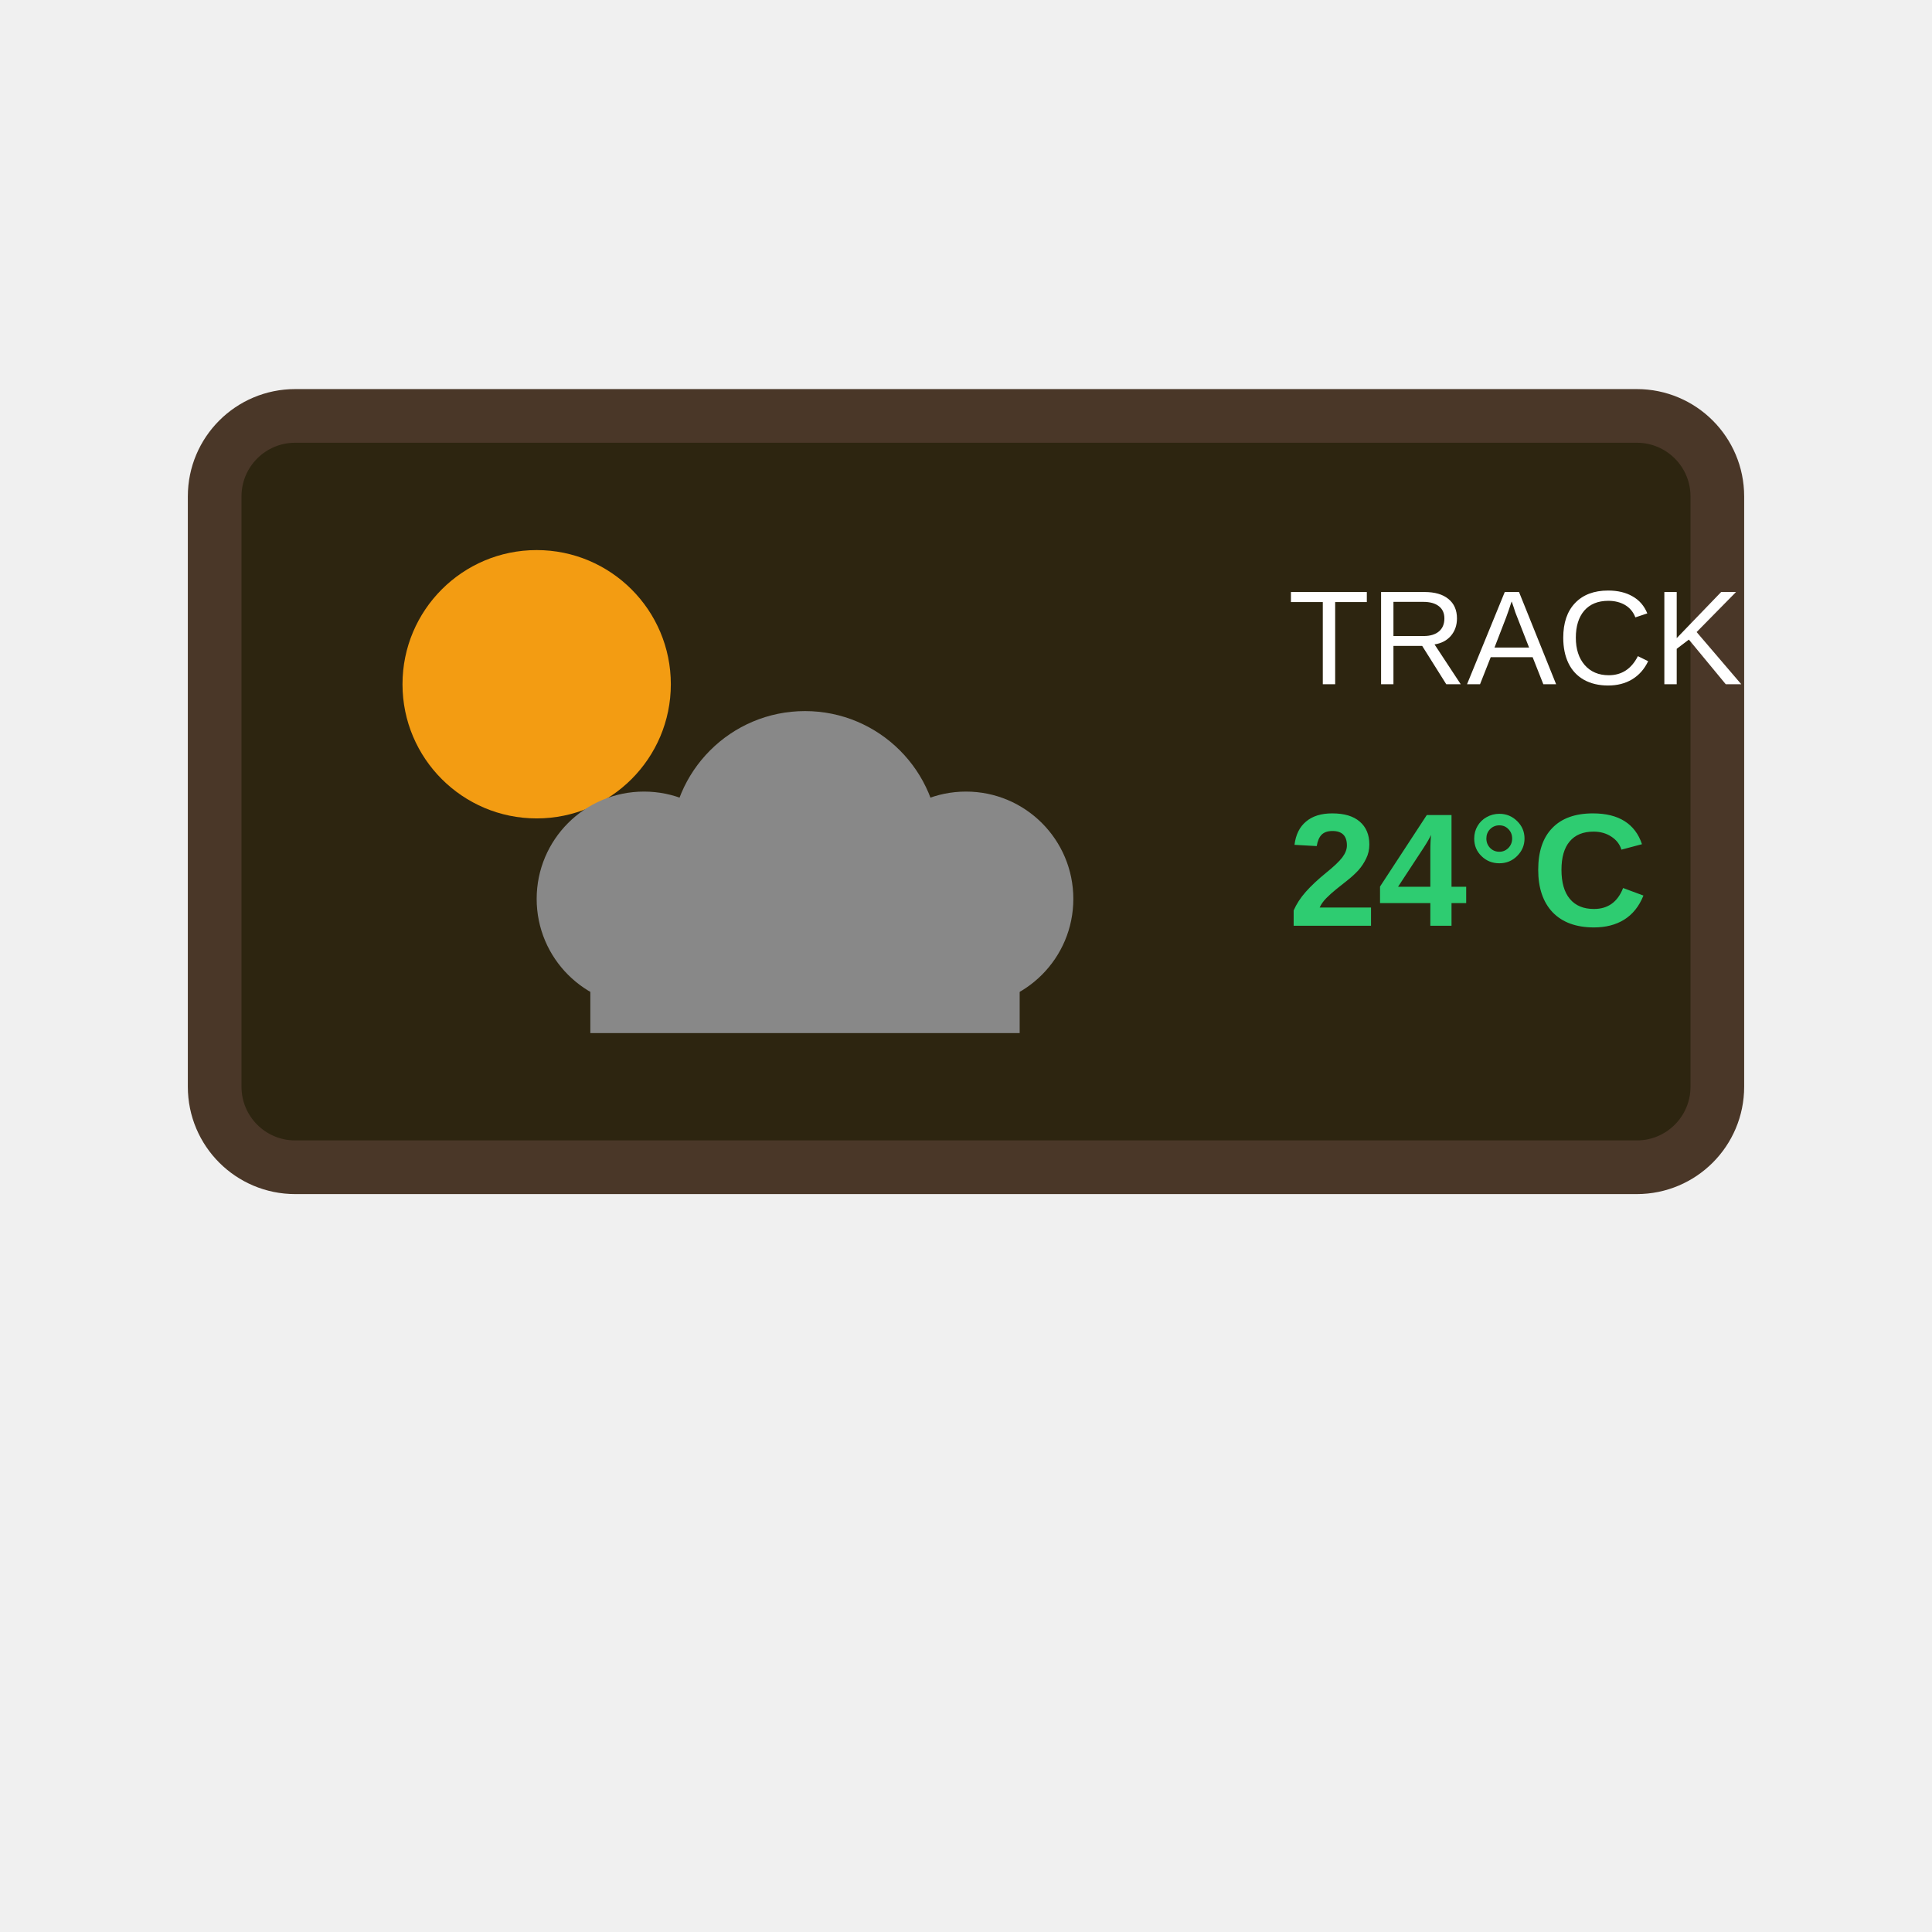
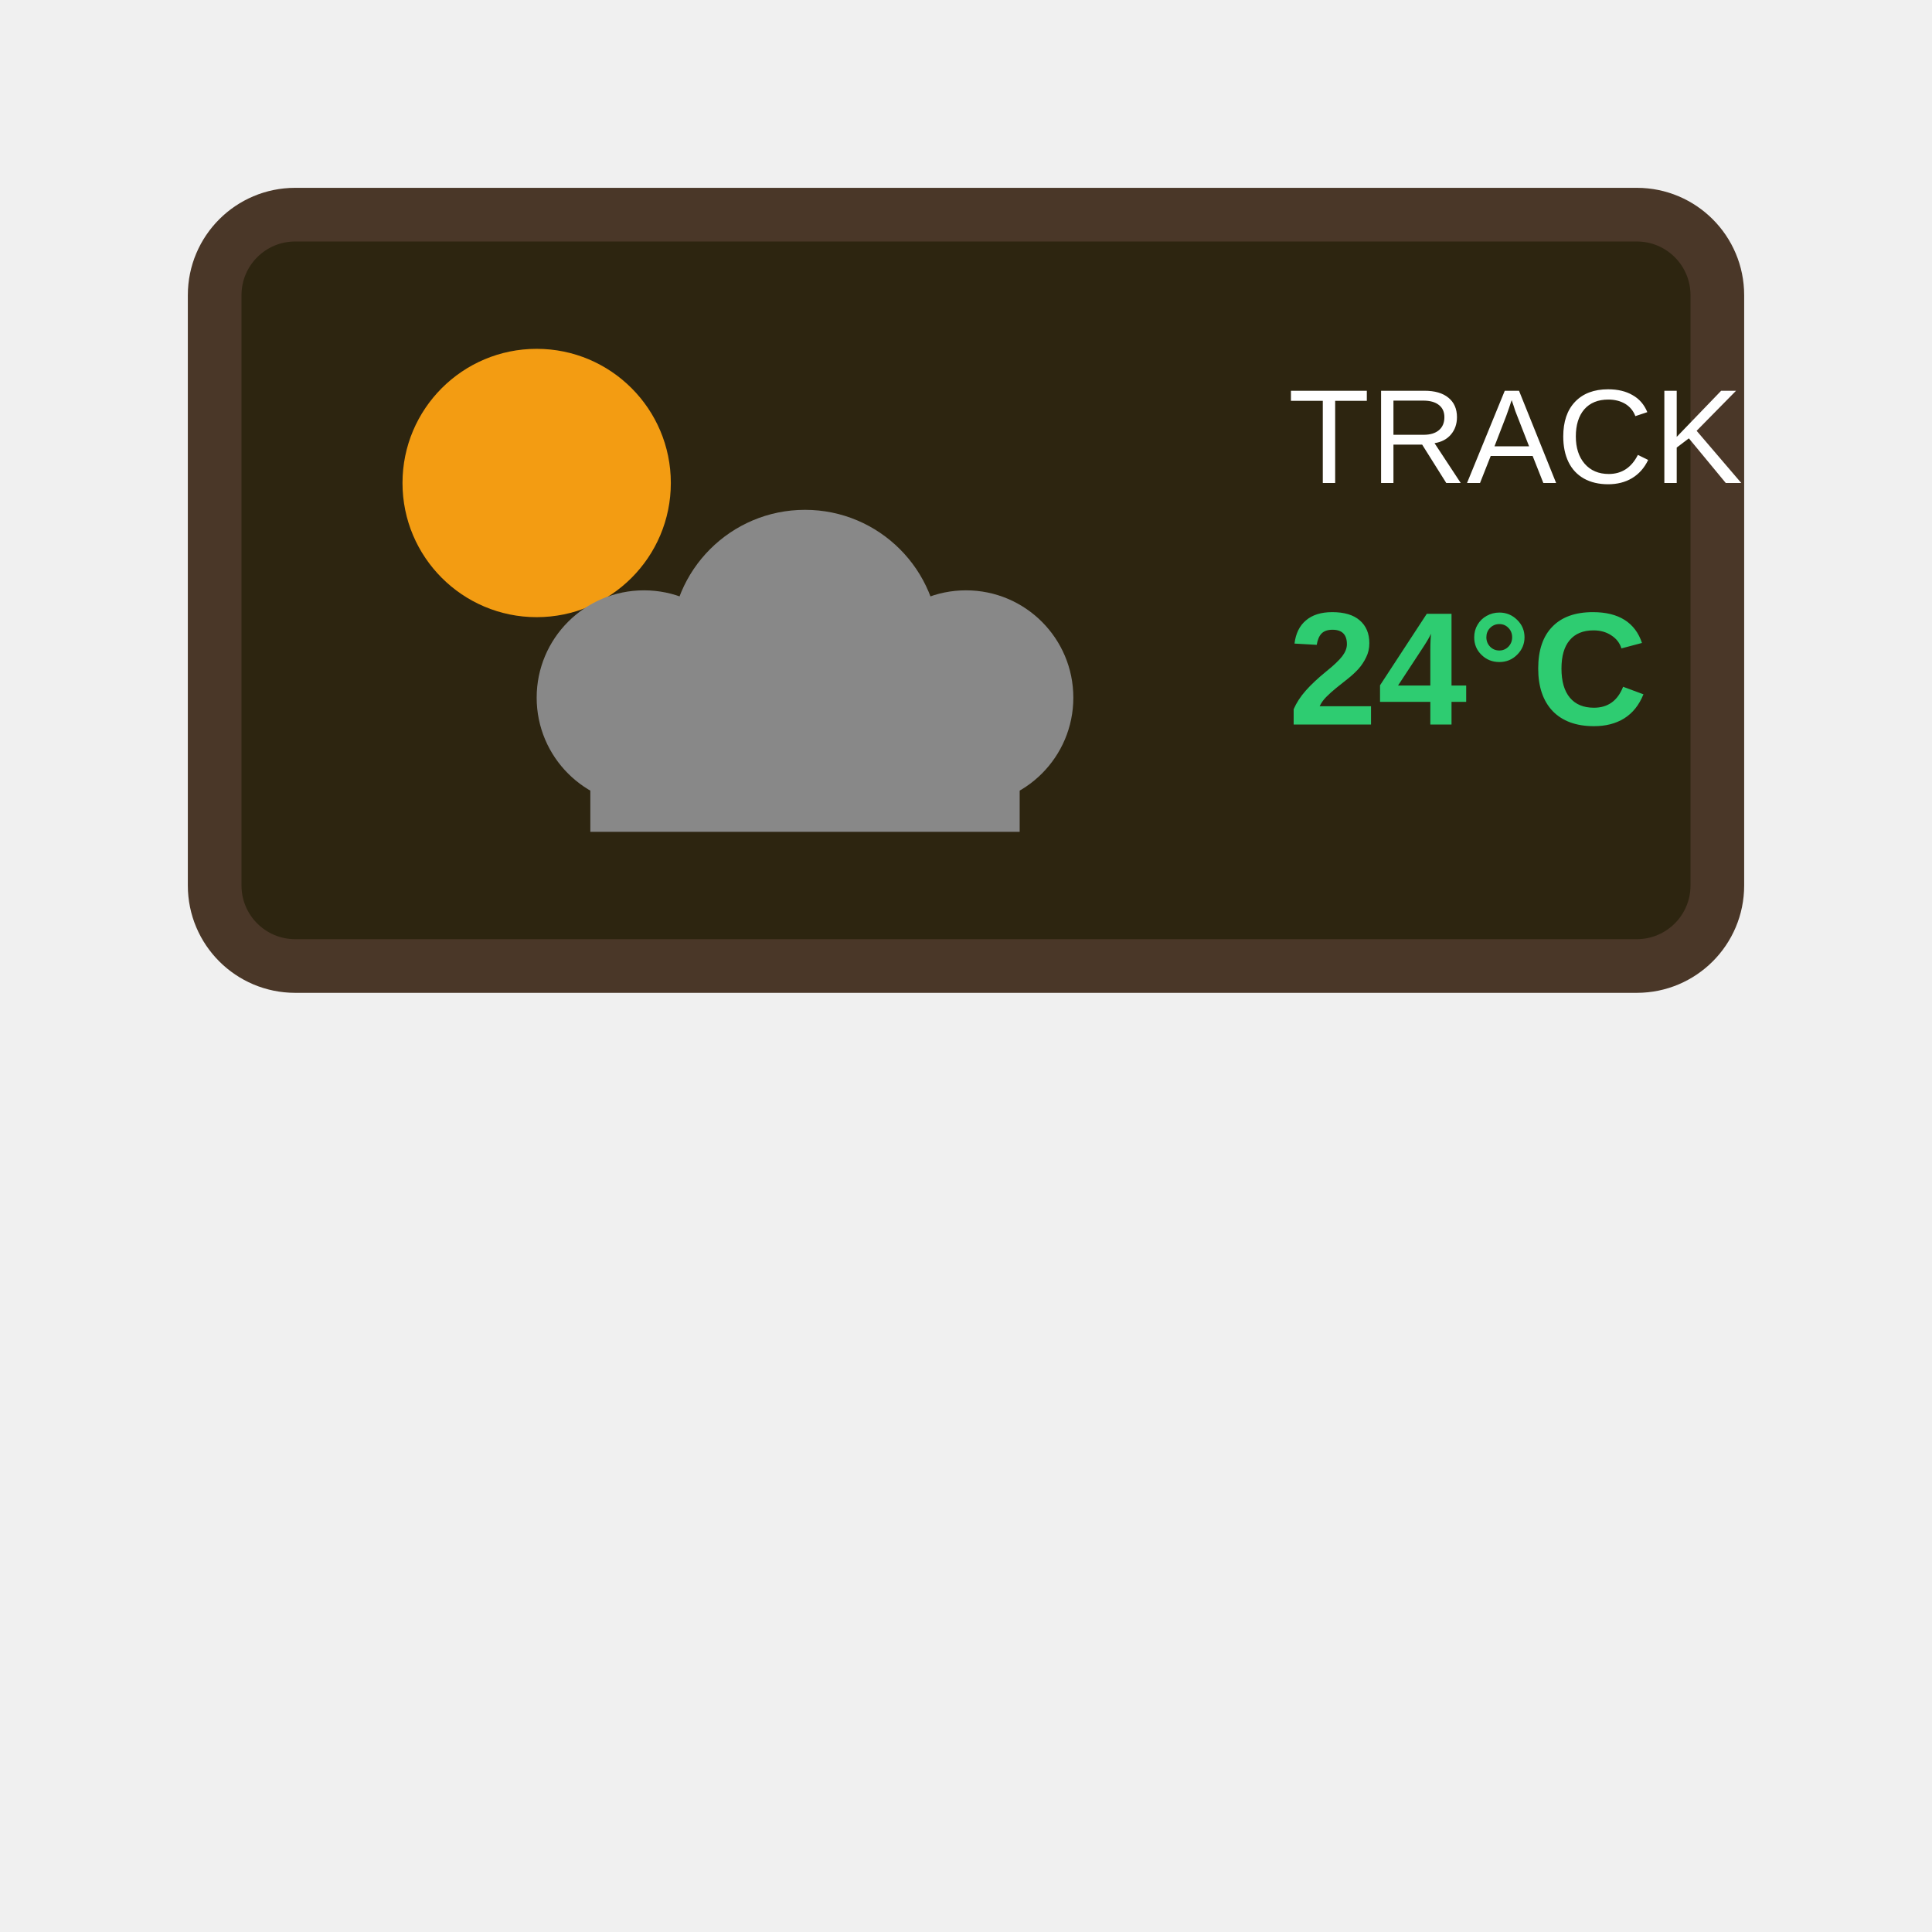
<svg xmlns="http://www.w3.org/2000/svg" viewBox="0 0 144 144">
-   <rect x="16" y="31" width="112" height="56" rx="6" fill="#2d2510" stroke="#4a3728" stroke-width="4" />
-   <circle cx="40" cy="51" r="10" fill="#f39c12" />
-   <circle cx="48" cy="67" r="8" fill="#888888" />
-   <circle cx="60" cy="63" r="10" fill="#888888" />
-   <circle cx="72" cy="67" r="8" fill="#888888" />
-   <rect x="44" y="67" width="32" height="10" fill="#888888" />
-   <text x="96" y="51" fill="#ffffff" font-family="Arial, sans-serif" font-size="10">TRACK</text>
-   <text x="96" y="69" fill="#2ecc71" font-family="Arial, sans-serif" font-size="12" font-weight="bold">24°C</text>
+   <rect x="16" y="16" width="112" height="56" rx="6" fill="#2d2510" stroke="#4a3728" stroke-width="4" />
+   <circle cx="40" cy="36" r="10" fill="#f39c12" />
+   <circle cx="48" cy="52" r="8" fill="#888888" />
+   <circle cx="60" cy="48" r="10" fill="#888888" />
+   <circle cx="72" cy="52" r="8" fill="#888888" />
+   <rect x="44" y="52" width="32" height="10" fill="#888888" />
+   <text x="96" y="36" fill="#ffffff" font-family="Arial, sans-serif" font-size="10">TRACK</text>
+   <text x="96" y="54" fill="#2ecc71" font-family="Arial, sans-serif" font-size="12" font-weight="bold">24°C</text>
</svg>
